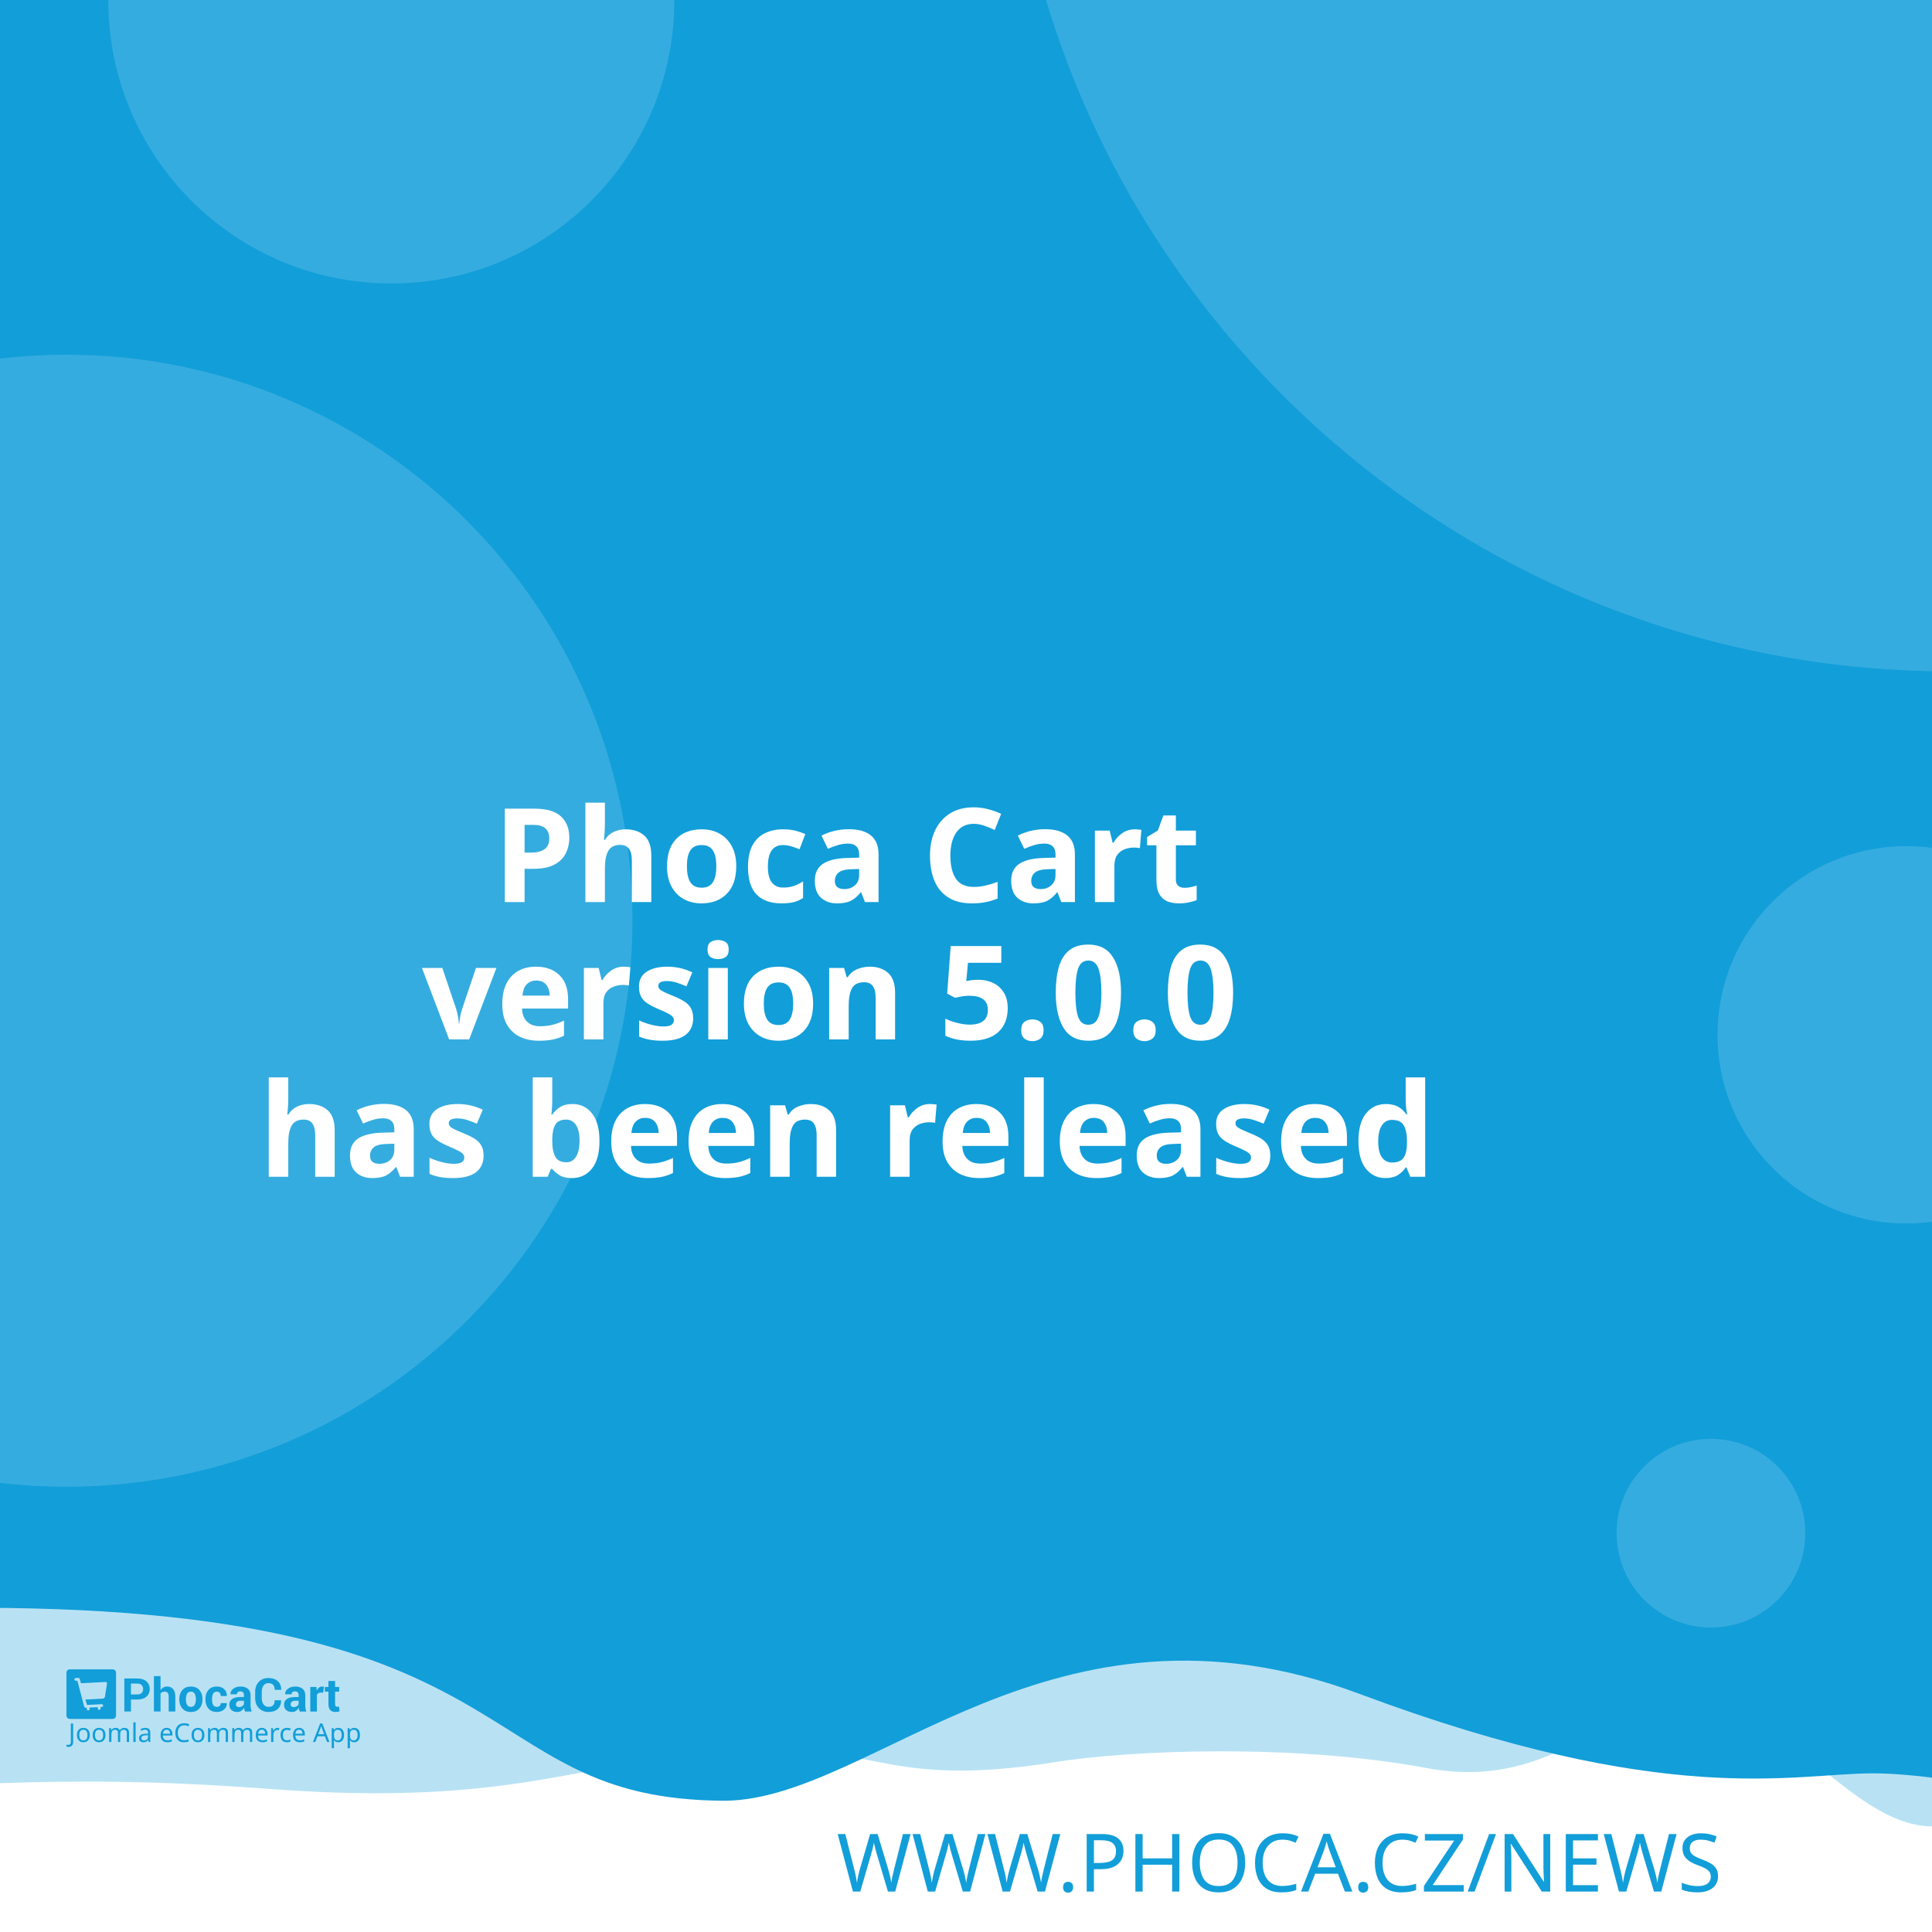
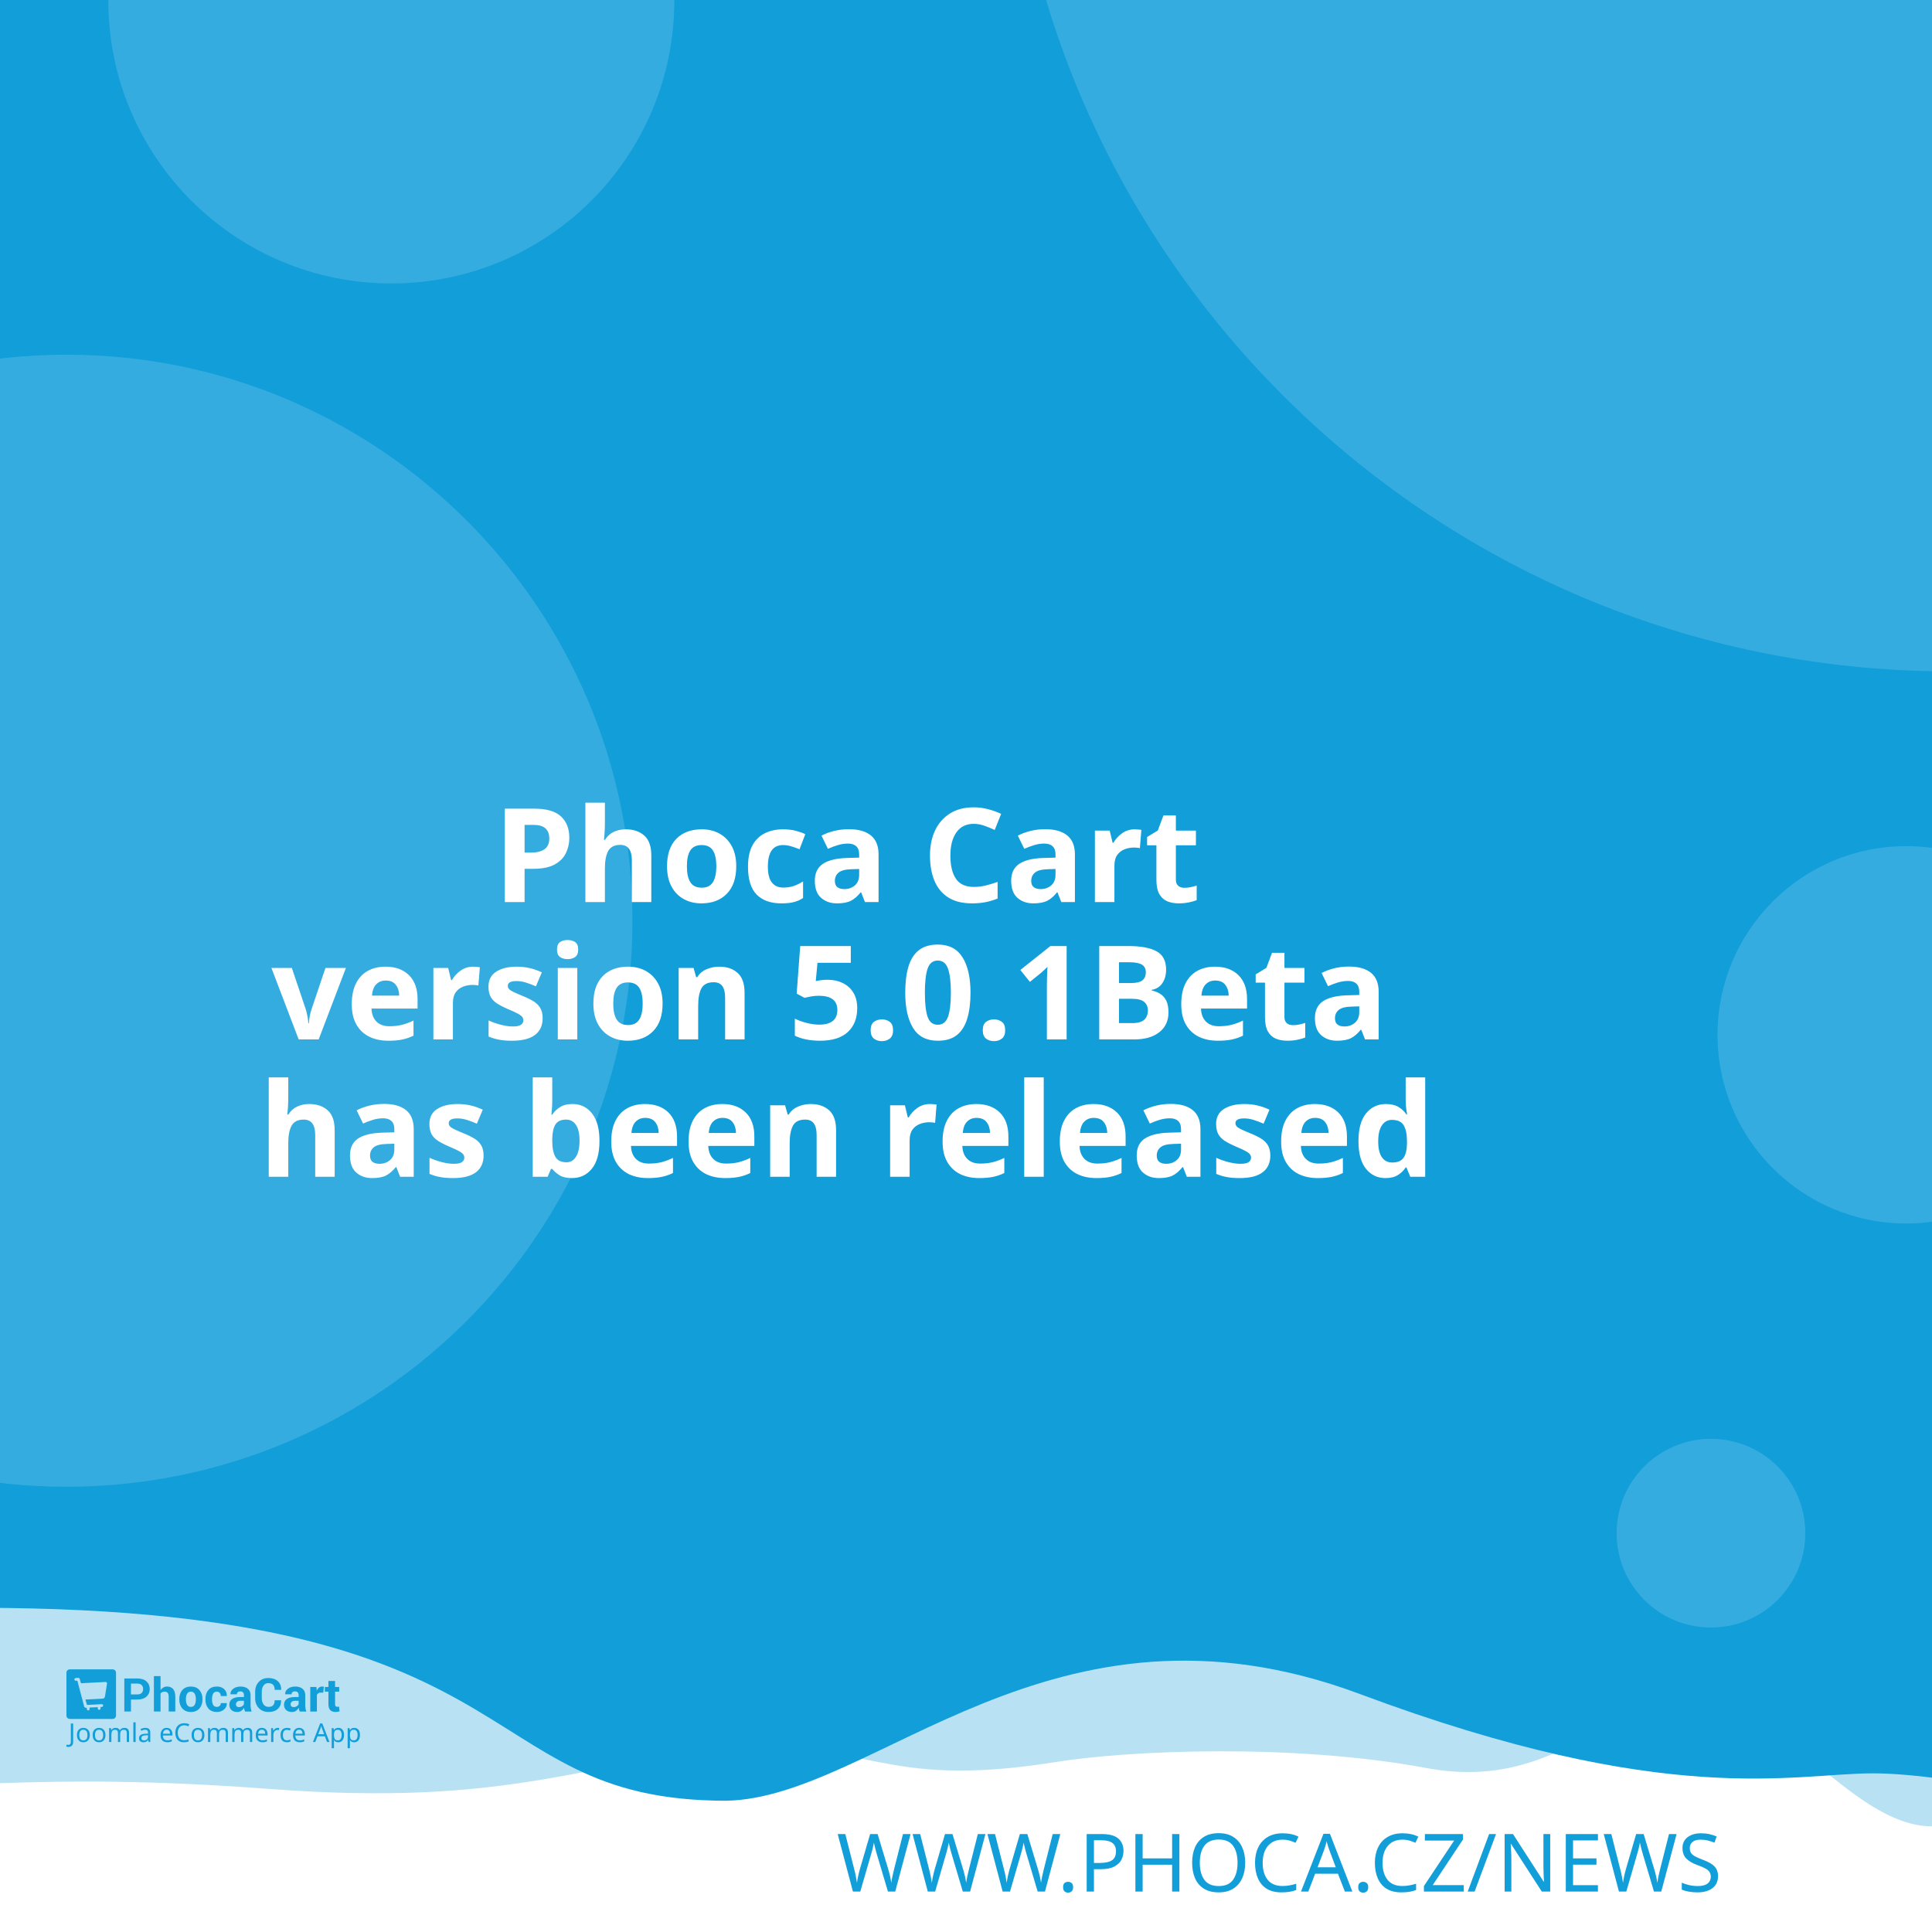
<svg xmlns="http://www.w3.org/2000/svg" width="512" height="512" viewBox="0 0 512 512" version="1.1" id="svg5">
  <defs id="defs2" />
  <g id="layer1">
    <path d="m -288.549,96.962 a 6.384,6.384 0 0 0 -6.384,6.384 v 81.087 a 6.384,6.384 0 0 0 6.384,6.384 h 81.083 a 6.384,6.384 0 0 0 6.384,-6.384 v -81.087 a 6.384,6.384 0 0 0 -6.384,-6.384 z m 16.084,16.188 c 0.591,-0.033 1.134,0.125 1.642,0.482 0.508,0.359 0.842,0.809 1.006,1.355 l 2.415,8.308 46.517,-2.44 c 0.829,-0.043 1.521,0.245 2.074,0.86 0.55,0.606 0.769,1.334 0.636,2.174 l -3.898,24.937 c -0.138,0.736 -0.57,1.497 -1.288,2.273 -0.719,0.787 -1.656,1.211 -2.797,1.272 l -32.861,1.721 3.038,10.253 27.775,-1.455 c 0.726,-0.04 1.351,0.178 1.887,0.648 0.523,0.483 0.803,1.086 0.844,1.812 0.038,0.726 -0.178,1.352 -0.648,1.887 -0.483,0.525 -1.086,0.806 -1.812,0.844 l -2.597,0.137 0.137,2.593 c 0.038,0.729 -0.178,1.356 -0.661,1.879 -0.472,0.535 -1.071,0.819 -1.8,0.856 -0.726,0.038 -1.353,-0.178 -1.879,-0.661 -0.535,-0.472 -0.814,-1.073 -0.852,-1.8 l -0.137,-2.593 -15.573,0.81 0.133,2.597 c 0.038,0.729 -0.176,1.356 -0.648,1.879 -0.483,0.535 -1.086,0.818 -1.812,0.856 -0.726,0.04 -1.352,-0.178 -1.887,-0.661 -0.525,-0.472 -0.806,-1.073 -0.844,-1.8 l -0.137,-2.597 -1.608,0.083 c -0.623,0.033 -1.193,-0.112 -1.721,-0.428 -0.515,-0.317 -0.883,-0.632 -1.11,-0.931 l -0.287,-0.507 -13.05,-49.343 -2.805,0.146 c -0.696,0.038 -1.312,-0.181 -1.858,-0.661 -0.545,-0.472 -0.835,-1.069 -0.873,-1.795 -0.038,-0.729 0.186,-1.353 0.682,-1.879 0.493,-0.535 1.083,-0.818 1.779,-0.856 z" style="fill:#ffffff;stroke-width:1;paint-order:stroke fill markers" id="path400" />
    <rect style="opacity:1;fill:#ffffff;stroke-width:5;stroke-linejoin:round;paint-order:stroke fill markers" id="rect723" width="512" height="512" x="0" y="0" />
    <path id="rect4460" style="opacity:0.3;fill:#129ed9;fill-opacity:1;stroke-width:5;stroke-linejoin:round;paint-order:stroke fill markers" d="M -256,4 H 768 v 480 c 0,0 -42.667,-10 -64,-10 -21.333,0 -42.408,10 -64,10 -21.592,0 -42.667,-10 -64,-10 -21.333,0 -42.408,10 -64,10 -21.592,0 -41.887,-34.701 -63.221,-34.701 -21.333,0 -35.645,25.795 -70.761,19.246 -35.116,-6.549 -78.862,-4.741 -98.515,-1.547 -47.289,7.533 -49.247,-6.724 -87.369,-3.311 -38.122,3.413 -56.921,15.193 -120.307,10.429 -63.387,-4.764 -84.091,0.698 -135.827,-0.116 -21.333,0 -42.408,10 -64,10 -21.592,0 -42.667,-10 -64,-10 -21.333,0 -64,10 -64,10 z" />
    <path id="rect4460-5" style="fill:#129ed9;fill-opacity:1;stroke-width:5;stroke-linejoin:round;paint-order:stroke fill markers" d="M -316,4.9999998e-7 H 708 V 480 c 0,0 -42.667,-10 -64,-10 -21.333,0 -42.408,10 -64,10 -21.592,0 -62.256,-10.048 -83.59,-10.048 -21.333,0 -54.449,9.448 -136.059,-21.03 -81.61,-30.478 -128.583,27.669 -167.971,28.291 -70.795,-0.042 -47.303,-54.288 -212.561,-50.983 C -185.439,429.534 -38.408,480 -60,480 c -21.592,0 -42.667,-10 -64,-10 -21.333,0 -42.408,10 -64,10 -21.592,0 -42.667,-10 -64,-10 -21.333,0 -64,10 -64,10 z" />
    <text xml:space="preserve" style="font-style:normal;font-weight:normal;font-size:21.333px;line-height:1.25;font-family:sans-serif;fill:#129ed9;fill-opacity:1;stroke:none" x="484.042" y="501.277" id="text2910-3-7">
      <tspan id="tspan2908-6-5" x="484.042" y="501.277" style="font-style:normal;font-variant:normal;font-weight:300;font-stretch:normal;font-size:21.333px;font-family:Montserrat;-inkscape-font-specification:'Montserrat Light';text-align:end;text-anchor:end;fill:#129ed9;fill-opacity:1">WWW.PHOCA.CZ/NEWS</tspan>
    </text>
    <text xml:space="preserve" style="font-style:normal;font-variant:normal;font-weight:600;font-stretch:normal;font-size:34.667px;line-height:1.05;font-family:Rubik;-inkscape-font-specification:'Rubik Semi-Bold';fill:#ffffff;fill-opacity:1;stroke:none" x="256" y="165" id="text11252">
      <tspan x="256" y="165" id="tspan403" style="text-align:center;text-anchor:middle" />
      <tspan x="256" y="202.659" style="font-size:34.667px;text-align:center;text-anchor:middle" id="tspan442" />
      <tspan x="256" y="239.059" style="font-size:34.667px;text-align:center;text-anchor:middle" id="tspan444">Phoca Cart</tspan>
-       <tspan x="256" y="275.459" id="tspan1992" style="font-size:34.667px;text-align:center;text-anchor:middle">version 5.0.0
+       <tspan x="256" y="275.459" id="tspan1992" style="font-size:34.667px;text-align:center;text-anchor:middle">version 5.0.1Beta
</tspan>
      <tspan x="256" y="311.859" id="tspan2906" style="font-size:34.667px;text-align:center;text-anchor:middle">has been released</tspan>
      <tspan x="256" y="348.259" id="tspan1994" style="font-size:34.667px" />
    </text>
    <circle style="opacity:0.15;fill:#ffffff;fill-opacity:1;stroke-width:5;stroke-linejoin:round;paint-order:stroke fill markers" id="path8376" cx="516.67" cy="-72.081" r="250" />
    <circle style="opacity:0.15;fill:#ffffff;fill-opacity:1;stroke-width:5;stroke-linejoin:round;paint-order:stroke fill markers" id="path8376-9" cx="17.604" cy="244" r="150" />
    <circle style="opacity:0.15;fill:#ffffff;fill-opacity:1;stroke-width:5;stroke-linejoin:round;paint-order:stroke fill markers" id="path8376-6" cx="103.704" cy="0.117" r="75" />
    <circle style="opacity:0.15;fill:#ffffff;fill-opacity:1;stroke-width:5;stroke-linejoin:round;paint-order:stroke fill markers" id="path8376-6-2" cx="505.168" cy="274.238" r="50" />
    <g id="g8950" transform="matrix(0.298069,0,0,0.298069,107.3348,335.2596)" style="fill:#129ed9;fill-opacity:1;stroke-width:3.355">
      <g id="g895" transform="translate(-301.0409,359.4151)" style="fill:#129ed9;fill-opacity:1;stroke-width:3.355">
        <g transform="matrix(1.3333,0,0,-1.3333,-75.59,850.15)" fill="#ffffff" image-rendering="optimizeQuality" id="g280" style="clip-rule:evenodd;fill:#129ed9;fill-opacity:1;stroke-width:8.934;shape-rendering:geometricPrecision">
          <path d="m 99.728,617.49 v -7.994 h -4.423 v 22.031 h 8.784 c 2.532,0 4.527,-0.646 5.979,-1.937 1.452,-1.291 2.181,-2.99 2.181,-5.097 0,-2.107 -0.729,-3.801 -2.181,-5.082 -1.452,-1.281 -3.446,-1.921 -5.979,-1.921 z m 0,3.408 h 4.361 c 1.23,0 2.165,0.336 2.801,1.002 0.635,0.671 0.951,1.523 0.951,2.561 0,1.059 -0.315,1.932 -0.946,2.623 -0.63,0.687 -1.566,1.033 -2.806,1.033 H 99.728 Z" id="path262" style="fill:#129ed9;fill-opacity:1;stroke-width:3.355" />
          <path d="m 119.45,623.79 c 0.517,0.749 1.147,1.327 1.891,1.746 0.749,0.418 1.576,0.63 2.485,0.63 1.705,0 3.043,-0.568 4.02,-1.704 0.971,-1.131 1.457,-2.887 1.457,-5.252 v -9.714 h -4.418 v 9.76 c 0,1.276 -0.227,2.174 -0.677,2.706 -0.445,0.532 -1.116,0.795 -2.005,0.795 -0.605,0 -1.137,-0.108 -1.602,-0.325 -0.465,-0.217 -0.847,-0.522 -1.152,-0.919 v -12.017 h -4.418 v 23.611 h 4.418 z" id="path264" style="fill:#129ed9;fill-opacity:1;stroke-width:3.355" />
          <path d="m 131.96,617.83 c 0,2.438 0.682,4.436 2.046,5.996 1.359,1.554 3.25,2.334 5.663,2.334 2.418,0 4.315,-0.774 5.689,-2.329 1.375,-1.549 2.062,-3.553 2.062,-6.001 v -0.32 c 0,-2.458 -0.687,-4.462 -2.051,-6.011 -1.369,-1.544 -3.261,-2.319 -5.674,-2.319 -2.418,0 -4.315,0.775 -5.684,2.319 -1.364,1.549 -2.051,3.553 -2.051,6.011 z m 4.408,-0.31 c 0,-1.487 0.264,-2.68 0.785,-3.584 0.527,-0.899 1.375,-1.348 2.542,-1.348 1.142,0 1.979,0.454 2.506,1.358 0.532,0.904 0.796,2.097 0.796,3.574 v 0.315 c 0,1.446 -0.269,2.629 -0.801,3.542 -0.537,0.914 -1.38,1.374 -2.527,1.374 -1.142,0 -1.979,-0.46 -2.506,-1.379 -0.532,-0.919 -0.796,-2.102 -0.796,-3.537 z" id="path266" style="fill:#129ed9;fill-opacity:1;stroke-width:3.355" />
          <path d="m 157.01,612.59 c 0.79,0 1.421,0.227 1.891,0.682 0.475,0.454 0.713,1.064 0.713,1.828 h 4.015 l 0.041,-0.093 c 0.041,-1.653 -0.579,-3.037 -1.871,-4.152 -1.287,-1.116 -2.883,-1.673 -4.79,-1.673 -2.439,0 -4.325,0.769 -5.648,2.314 -1.318,1.544 -1.979,3.522 -1.979,5.944 v 0.449 c 0,2.412 0.656,4.395 1.974,5.944 1.317,1.554 3.198,2.329 5.638,2.329 2.02,0 3.648,-0.573 4.883,-1.725 1.235,-1.151 1.835,-2.664 1.793,-4.539 l -0.031,-0.088 h -4.026 c 0,0.842 -0.233,1.544 -0.698,2.107 -0.46,0.558 -1.101,0.837 -1.922,0.837 -1.168,0 -1.995,-0.454 -2.475,-1.358 -0.476,-0.904 -0.718,-2.071 -0.718,-3.496 v -0.454 c 0,-1.456 0.243,-2.628 0.718,-3.522 0.48,-0.888 1.312,-1.332 2.491,-1.332" id="path268" style="fill:#129ed9;fill-opacity:1;stroke-width:3.355" />
          <path d="m 175.8,609.49 c -0.165,0.372 -0.305,0.764 -0.419,1.183 -0.119,0.413 -0.202,0.837 -0.248,1.27 -0.455,-0.8 -1.054,-1.456 -1.798,-1.978 -0.739,-0.521 -1.628,-0.785 -2.656,-0.785 -1.715,0 -3.038,0.439 -3.963,1.322 -0.93,0.883 -1.395,2.086 -1.395,3.604 0,1.606 0.62,2.845 1.855,3.729 1.235,0.883 3.038,1.322 5.41,1.322 h 2.47 v 1.301 c 0,0.785 -0.207,1.394 -0.62,1.828 -0.413,0.434 -1.023,0.651 -1.834,0.651 -0.713,0 -1.266,-0.175 -1.653,-0.522 -0.393,-0.346 -0.584,-0.826 -0.584,-1.446 l -4.268,0.016 -0.016,0.093 c -0.072,1.379 0.527,2.572 1.798,3.579 1.271,1.002 2.946,1.503 5.013,1.503 1.958,0 3.545,-0.496 4.769,-1.492 1.22,-0.992 1.829,-2.406 1.829,-4.24 v -6.76 c 0,-0.769 0.062,-1.492 0.176,-2.164 0.119,-0.676 0.299,-1.348 0.553,-2.014 z m -4.046,2.943 c 0.78,0 1.468,0.191 2.077,0.574 0.605,0.382 1.013,0.826 1.225,1.332 v 2.308 h -2.47 c -0.935,0 -1.648,-0.232 -2.134,-0.702 -0.481,-0.47 -0.724,-1.033 -0.724,-1.699 0,-0.542 0.181,-0.981 0.542,-1.312 0.367,-0.336 0.858,-0.501 1.483,-0.501" id="path270" style="fill:#129ed9;fill-opacity:1;stroke-width:3.355" />
          <path d="m 199.84,617.01 0.031,-0.088 c 0.041,-2.37 -0.682,-4.25 -2.17,-5.645 -1.488,-1.394 -3.555,-2.091 -6.201,-2.091 -2.656,0 -4.811,0.852 -6.464,2.556 -1.653,1.704 -2.486,3.894 -2.486,6.579 v 4.369 c 0,2.67 0.812,4.86 2.424,6.574 1.617,1.715 3.715,2.572 6.299,2.572 2.723,0 4.852,-0.697 6.386,-2.097 1.535,-1.399 2.284,-3.305 2.243,-5.717 l -0.031,-0.088 h -4.299 c 0,1.451 -0.346,2.561 -1.044,3.336 -0.698,0.769 -1.783,1.157 -3.255,1.157 -1.323,0 -2.372,-0.537 -3.147,-1.606 -0.78,-1.074 -1.168,-2.438 -1.168,-4.1 v -4.39 c 0,-1.683 0.408,-3.057 1.225,-4.131 0.822,-1.069 1.922,-1.606 3.317,-1.606 1.38,0 2.403,0.372 3.064,1.11 0.661,0.744 0.992,1.844 0.992,3.305 z" id="path272" style="fill:#129ed9;fill-opacity:1;stroke-width:3.355" />
          <path d="m 212.27,609.49 c -0.165,0.372 -0.305,0.764 -0.419,1.183 -0.119,0.413 -0.202,0.837 -0.248,1.27 -0.455,-0.8 -1.054,-1.456 -1.798,-1.978 -0.739,-0.521 -1.628,-0.785 -2.656,-0.785 -1.716,0 -3.038,0.439 -3.963,1.322 -0.93,0.883 -1.395,2.086 -1.395,3.604 0,1.606 0.62,2.845 1.855,3.729 1.235,0.883 3.039,1.322 5.41,1.322 h 2.47 v 1.301 c 0,0.785 -0.207,1.394 -0.62,1.828 -0.413,0.434 -1.023,0.651 -1.834,0.651 -0.713,0 -1.266,-0.175 -1.654,-0.522 -0.393,-0.346 -0.584,-0.826 -0.584,-1.446 l -4.268,0.016 -0.016,0.093 c -0.072,1.379 0.527,2.572 1.798,3.579 1.271,1.002 2.945,1.503 5.013,1.503 1.958,0 3.545,-0.496 4.769,-1.492 1.22,-0.992 1.829,-2.406 1.829,-4.24 v -6.76 c 0,-0.769 0.062,-1.492 0.176,-2.164 0.119,-0.676 0.3,-1.348 0.553,-2.014 z m -4.046,2.943 c 0.78,0 1.468,0.191 2.077,0.574 0.605,0.382 1.013,0.826 1.224,1.332 v 2.308 h -2.47 c -0.935,0 -1.649,-0.232 -2.134,-0.702 -0.481,-0.47 -0.723,-1.033 -0.723,-1.699 0,-0.542 0.181,-0.981 0.542,-1.312 0.367,-0.336 0.858,-0.501 1.483,-0.501" id="path274" style="fill:#129ed9;fill-opacity:1;stroke-width:3.355" />
          <path d="m 227.92,622.06 -1.617,0.046 c -0.656,0 -1.199,-0.134 -1.623,-0.408 -0.423,-0.274 -0.744,-0.656 -0.966,-1.152 v -11.052 h -4.408 v 16.36 h 4.103 l 0.196,-2.422 c 0.382,0.857 0.883,1.528 1.494,2.009 0.61,0.48 1.312,0.723 2.108,0.723 0.223,0 0.429,-0.015 0.615,-0.052 0.186,-0.036 0.377,-0.077 0.568,-0.129 z" id="path276" style="fill:#129ed9;fill-opacity:1;stroke-width:3.355" />
          <path d="m 235.83,629.86 v -4.007 h 2.754 v -3.099 H 235.83 v -8.33 c 0,-0.635 0.129,-1.09 0.393,-1.363 0.263,-0.274 0.615,-0.408 1.059,-0.408 0.232,0 0.434,0.01 0.599,0.036 0.166,0.026 0.362,0.072 0.579,0.129 l 0.383,-3.181 c -0.445,-0.155 -0.878,-0.268 -1.302,-0.341 -0.424,-0.078 -0.884,-0.114 -1.38,-0.114 -1.524,0 -2.697,0.418 -3.519,1.255 -0.822,0.837 -1.235,2.159 -1.235,3.977 v 8.34 h -2.392 v 3.099 h 2.392 v 4.007 z" id="path278" style="fill:#129ed9;fill-opacity:1;stroke-width:3.355" />
        </g>
        <g fill="#ffffff" fill-rule="evenodd" image-rendering="optimizeQuality" stroke-width="1.934" aria-label="Joomla eCommerce App" id="g318" style="clip-rule:evenodd;fill:#129ed9;fill-opacity:1;shape-rendering:geometricPrecision">
          <path d="M 1.704,69 Q 1.151,69 0.736,68.908 0.321,68.839 -0.002,68.7 v -1.752 q 0.369,0.092 0.784,0.161 0.415,0.069 0.876,0.069 0.576,0 1.083,-0.231 0.53,-0.231 0.853,-0.807 0.323,-0.576 0.323,-1.614 v -16.368 h 2.075 v 16.206 q 0,2.374 -1.176,3.504 -1.176,1.13 -3.112,1.13 z" id="path282" style="fill:#129ed9;fill-opacity:1;stroke-width:1.934" />
          <path d="m 20.792,58.419 q 0,3.066 -1.568,4.749 -1.545,1.683 -4.196,1.683 -1.637,0 -2.928,-0.738 -1.268,-0.761 -2.006,-2.19 -0.738,-1.452 -0.738,-3.504 0,-3.066 1.545,-4.726 1.545,-1.66 4.196,-1.66 1.683,0 2.951,0.761 1.291,0.738 2.006,2.167 0.738,1.406 0.738,3.458 z m -9.336,0 q 0,2.19 0.853,3.481 0.876,1.268 2.766,1.268 1.867,0 2.743,-1.268 0.876,-1.291 0.876,-3.481 0,-2.19 -0.876,-3.435 -0.876,-1.245 -2.766,-1.245 -1.89,0 -2.743,1.245 -0.853,1.245 -0.853,3.435 z" id="path284" style="fill:#129ed9;fill-opacity:1;stroke-width:1.934" />
          <path d="m 34.739,58.419 q 0,3.066 -1.568,4.749 -1.545,1.683 -4.196,1.683 -1.637,0 -2.928,-0.738 -1.268,-0.761 -2.006,-2.19 -0.738,-1.452 -0.738,-3.504 0,-3.066 1.545,-4.726 1.545,-1.66 4.196,-1.66 1.683,0 2.951,0.761 1.291,0.738 2.006,2.167 0.738,1.406 0.738,3.458 z m -9.336,0 q 0,2.19 0.853,3.481 0.876,1.268 2.766,1.268 1.867,0 2.743,-1.268 0.876,-1.291 0.876,-3.481 0,-2.19 -0.876,-3.435 -0.876,-1.245 -2.766,-1.245 -1.89,0 -2.743,1.245 -0.853,1.245 -0.853,3.435 z" id="path286" style="fill:#129ed9;fill-opacity:1;stroke-width:1.934" />
          <path d="m 51.499,52.033 q 2.098,0 3.135,1.083 1.037,1.06 1.037,3.458 V 64.62 H 53.666 v -7.953 q 0,-2.928 -2.513,-2.928 -1.798,0 -2.582,1.037 -0.761,1.037 -0.761,3.02 V 64.62 h -2.006 v -7.953 q 0,-2.928 -2.536,-2.928 -1.867,0 -2.582,1.153 -0.715,1.153 -0.715,3.32 v 6.409 h -2.029 v -12.356 h 1.637 l 0.3,1.683 h 0.115 q 0.576,-0.968 1.545,-1.429 0.991,-0.484 2.098,-0.484 2.905,0 3.781,2.075 h 0.115 q 0.622,-1.06 1.683,-1.568 1.083,-0.507 2.282,-0.507 z" id="path288" style="fill:#129ed9;fill-opacity:1;stroke-width:1.934" />
          <path d="M 61.527,64.62 H 59.498 V 47.1 h 2.029 z" id="path290" style="fill:#129ed9;fill-opacity:1;stroke-width:1.934" />
          <path d="m 70.126,52.056 q 2.259,0 3.343,0.991 1.083,0.991 1.083,3.158 v 8.414 h -1.475 l -0.392,-1.752 h -0.092 q -0.807,1.014 -1.706,1.498 -0.876,0.484 -2.444,0.484 -1.683,0 -2.789,-0.876 -1.107,-0.899 -1.107,-2.789 0,-1.844 1.452,-2.836 1.452,-1.014 4.472,-1.107 l 2.098,-0.069 v -0.738 q 0,-1.545 -0.669,-2.144 -0.669,-0.599 -1.89,-0.599 -0.968,0 -1.844,0.3 -0.876,0.277 -1.637,0.645 l -0.622,-1.522 q 0.807,-0.438 1.913,-0.738 1.107,-0.323 2.305,-0.323 z m 0.599,6.593 q -2.305,0.092 -3.204,0.738 -0.876,0.645 -0.876,1.821 0,1.037 0.622,1.522 0.645,0.484 1.637,0.484 1.568,0 2.605,-0.853 1.037,-0.876 1.037,-2.674 v -1.107 z" id="path292" style="fill:#129ed9;fill-opacity:1;stroke-width:1.934" />
          <path d="m 89.144,52.033 q 1.591,0 2.72,0.692 1.153,0.692 1.752,1.96 0.622,1.245 0.622,2.928 v 1.222 h -8.46 q 0.046,2.098 1.06,3.204 1.037,1.083 2.882,1.083 1.176,0 2.075,-0.207 0.922,-0.231 1.89,-0.645 v 1.775 q -0.945,0.415 -1.867,0.599 -0.922,0.207 -2.19,0.207 -1.752,0 -3.112,-0.715 -1.337,-0.715 -2.098,-2.121 -0.738,-1.429 -0.738,-3.481 0,-2.029 0.669,-3.481 0.692,-1.452 1.913,-2.236 1.245,-0.784 2.882,-0.784 z m -0.023,1.66 q -1.452,0 -2.305,0.945 -0.83,0.922 -0.991,2.582 h 6.293 q -0.023,-1.568 -0.738,-2.536 -0.715,-0.991 -2.259,-0.991 z" id="path294" style="fill:#129ed9;fill-opacity:1;stroke-width:1.934" />
          <path d="m 104.71,49.751 q -2.651,0 -4.173,1.775 -1.522,1.775 -1.522,4.864 0,3.066 1.406,4.864 1.429,1.775 4.265,1.775 1.083,0 2.052,-0.184 0.968,-0.184 1.89,-0.461 v 1.798 q -0.922,0.346 -1.913,0.507 -0.968,0.161 -2.328,0.161 -2.513,0 -4.196,-1.037 -1.683,-1.037 -2.536,-2.951 -0.83,-1.913 -0.83,-4.495 0,-2.49 0.899,-4.38 0.922,-1.913 2.697,-2.974 1.775,-1.083 4.311,-1.083 2.605,0 4.541,0.968 l -0.83,1.752 q -0.761,-0.346 -1.706,-0.622 -0.922,-0.277 -2.029,-0.277 z" id="path296" style="fill:#129ed9;fill-opacity:1;stroke-width:1.934" />
          <path d="m 122.69,58.419 q 0,3.066 -1.568,4.749 -1.545,1.683 -4.196,1.683 -1.637,0 -2.928,-0.738 -1.268,-0.761 -2.006,-2.19 -0.738,-1.452 -0.738,-3.504 0,-3.066 1.545,-4.726 1.545,-1.66 4.196,-1.66 1.683,0 2.951,0.761 1.291,0.738 2.006,2.167 0.738,1.406 0.738,3.458 z m -9.336,0 q 0,2.19 0.853,3.481 0.876,1.268 2.766,1.268 1.867,0 2.743,-1.268 0.876,-1.291 0.876,-3.481 0,-2.19 -0.876,-3.435 -0.876,-1.245 -2.766,-1.245 -1.89,0 -2.743,1.245 -0.853,1.245 -0.853,3.435 z" id="path298" style="fill:#129ed9;fill-opacity:1;stroke-width:1.934" />
          <path d="m 139.45,52.033 q 2.098,0 3.135,1.083 1.037,1.06 1.037,3.458 V 64.62 h -2.006 v -7.953 q 0,-2.928 -2.513,-2.928 -1.798,0 -2.582,1.037 -0.761,1.037 -0.761,3.02 V 64.62 h -2.006 v -7.953 q 0,-2.928 -2.536,-2.928 -1.867,0 -2.582,1.153 -0.715,1.153 -0.715,3.32 v 6.409 h -2.029 v -12.356 h 1.637 l 0.3,1.683 h 0.115 q 0.576,-0.968 1.545,-1.429 0.991,-0.484 2.098,-0.484 2.905,0 3.781,2.075 h 0.115 q 0.622,-1.06 1.683,-1.568 1.083,-0.507 2.282,-0.507 z" id="path300" style="fill:#129ed9;fill-opacity:1;stroke-width:1.934" />
          <path d="m 161,52.033 q 2.098,0 3.135,1.083 1.037,1.06 1.037,3.458 V 64.62 h -2.006 v -7.953 q 0,-2.928 -2.513,-2.928 -1.798,0 -2.582,1.037 -0.761,1.037 -0.761,3.02 V 64.62 h -2.006 v -7.953 q 0,-2.928 -2.536,-2.928 -1.867,0 -2.582,1.153 -0.715,1.153 -0.715,3.32 v 6.409 h -2.029 v -12.356 h 1.637 l 0.3,1.683 h 0.115 q 0.576,-0.968 1.545,-1.429 0.991,-0.484 2.098,-0.484 2.905,0 3.781,2.075 h 0.115 q 0.622,-1.06 1.683,-1.568 1.083,-0.507 2.282,-0.507 z" id="path302" style="fill:#129ed9;fill-opacity:1;stroke-width:1.934" />
          <path d="m 173.77,52.033 q 1.591,0 2.72,0.692 1.153,0.692 1.752,1.96 0.622,1.245 0.622,2.928 v 1.222 h -8.46 q 0.046,2.098 1.06,3.204 1.037,1.083 2.882,1.083 1.176,0 2.075,-0.207 0.922,-0.231 1.89,-0.645 v 1.775 q -0.945,0.415 -1.867,0.599 -0.922,0.207 -2.19,0.207 -1.752,0 -3.112,-0.715 -1.337,-0.715 -2.098,-2.121 -0.738,-1.429 -0.738,-3.481 0,-2.029 0.669,-3.481 0.692,-1.452 1.913,-2.236 1.245,-0.784 2.882,-0.784 z m -0.023,1.66 q -1.452,0 -2.305,0.945 -0.83,0.922 -0.991,2.582 h 6.293 q -0.023,-1.568 -0.738,-2.536 -0.715,-0.991 -2.259,-0.991 z" id="path304" style="fill:#129ed9;fill-opacity:1;stroke-width:1.934" />
          <path d="m 187.76,52.033 q 0.346,0 0.738,0.046 0.415,0.023 0.715,0.092 l -0.254,1.867 q -0.3,-0.069 -0.669,-0.115 -0.346,-0.046 -0.669,-0.046 -0.945,0 -1.775,0.53 -0.83,0.507 -1.337,1.452 -0.484,0.922 -0.484,2.167 v 6.593 h -2.029 v -12.356 h 1.66 l 0.231,2.259 h 0.092 q 0.599,-1.014 1.545,-1.752 0.945,-0.738 2.236,-0.738 z" id="path306" style="fill:#129ed9;fill-opacity:1;stroke-width:1.934" />
          <path d="m 196.02,64.851 q -1.637,0 -2.928,-0.669 -1.268,-0.669 -2.006,-2.075 -0.715,-1.406 -0.715,-3.596 0,-2.282 0.761,-3.712 0.761,-1.429 2.052,-2.098 1.314,-0.669 2.974,-0.669 0.945,0 1.821,0.207 0.876,0.184 1.429,0.461 l -0.622,1.683 q -0.553,-0.207 -1.291,-0.392 -0.738,-0.184 -1.383,-0.184 -3.642,0 -3.642,4.68 0,2.236 0.876,3.435 0.899,1.176 2.651,1.176 1.014,0 1.775,-0.207 0.784,-0.207 1.429,-0.507 v 1.798 q -0.622,0.323 -1.383,0.484 -0.738,0.184 -1.798,0.184 z" id="path308" style="fill:#129ed9;fill-opacity:1;stroke-width:1.934" />
          <path d="m 206.9,52.033 q 1.591,0 2.72,0.692 1.153,0.692 1.752,1.96 0.622,1.245 0.622,2.928 v 1.222 h -8.46 q 0.046,2.098 1.06,3.204 1.037,1.083 2.882,1.083 1.176,0 2.075,-0.207 0.922,-0.231 1.89,-0.645 v 1.775 q -0.945,0.415 -1.867,0.599 -0.922,0.207 -2.19,0.207 -1.752,0 -3.112,-0.715 -1.337,-0.715 -2.098,-2.121 -0.738,-1.429 -0.738,-3.481 0,-2.029 0.669,-3.481 0.692,-1.452 1.913,-2.236 1.245,-0.784 2.882,-0.784 z m -0.023,1.66 q -1.452,0 -2.305,0.945 -0.83,0.922 -0.991,2.582 h 6.293 q -0.023,-1.568 -0.738,-2.536 -0.715,-0.991 -2.259,-0.991 z" id="path310" style="fill:#129ed9;fill-opacity:1;stroke-width:1.934" />
          <path d="m 231.73,64.62 -1.983,-5.095 h -6.524 l -1.96,5.095 h -2.098 l 6.432,-16.529 h 1.867 l 6.409,16.529 z m -4.449,-11.918 q -0.069,-0.184 -0.231,-0.669 -0.161,-0.484 -0.323,-0.991 -0.138,-0.53 -0.231,-0.807 -0.161,0.715 -0.369,1.406 -0.207,0.669 -0.346,1.06 l -1.867,4.979 h 5.21 z" id="path312" style="fill:#129ed9;fill-opacity:1;stroke-width:1.934" />
          <path d="m 241.73,52.033 q 2.282,0 3.665,1.591 1.406,1.591 1.406,4.795 0,3.158 -1.406,4.795 -1.383,1.637 -3.688,1.637 -1.429,0 -2.374,-0.53 -0.922,-0.553 -1.452,-1.268 h -0.138 q 0.046,0.392 0.092,0.991 0.046,0.599 0.046,1.037 v 5.072 h -2.029 v -17.889 h 1.66 l 0.277,1.683 h 0.092 q 0.553,-0.807 1.452,-1.36 0.899,-0.553 2.397,-0.553 z m -0.369,1.706 q -1.89,0 -2.674,1.06 -0.761,1.06 -0.807,3.227 v 0.392 q 0,2.282 0.738,3.527 0.761,1.222 2.789,1.222 1.13,0 1.844,-0.622 0.738,-0.622 1.083,-1.683 0.369,-1.083 0.369,-2.467 0,-2.121 -0.83,-3.389 -0.807,-1.268 -2.513,-1.268 z" id="path314" style="fill:#129ed9;fill-opacity:1;stroke-width:1.934" />
          <path d="m 255.91,52.033 q 2.282,0 3.665,1.591 1.406,1.591 1.406,4.795 0,3.158 -1.406,4.795 -1.383,1.637 -3.688,1.637 -1.429,0 -2.374,-0.53 -0.922,-0.553 -1.452,-1.268 h -0.138 q 0.046,0.392 0.092,0.991 0.046,0.599 0.046,1.037 v 5.072 h -2.029 v -17.889 h 1.66 l 0.277,1.683 h 0.092 q 0.553,-0.807 1.452,-1.36 0.899,-0.553 2.397,-0.553 z m -0.369,1.706 q -1.89,0 -2.674,1.06 -0.761,1.06 -0.807,3.227 v 0.392 q 0,2.282 0.738,3.527 0.761,1.222 2.789,1.222 1.13,0 1.844,-0.622 0.738,-0.622 1.083,-1.683 0.369,-1.083 0.369,-2.467 0,-2.121 -0.83,-3.389 -0.807,-1.268 -2.513,-1.268 z" id="path316" style="fill:#129ed9;fill-opacity:1;stroke-width:1.934" />
        </g>
        <path d="M 3,0 A 3,3 0 0 0 0,3 v 38.107 a 3,3 0 0 0 3,3 h 38.105 a 3,3 0 0 0 3,-3 V 3 a 3,3 0 0 0 -3,-3 z m 7.559,7.607 c 0.278,-0.015 0.533,0.059 0.771,0.227 0.239,0.169 0.396,0.38 0.473,0.637 l 1.135,3.904 21.861,-1.147 c 0.39,-0.02 0.715,0.115 0.975,0.404 0.259,0.285 0.361,0.627 0.299,1.022 l -1.832,11.719 c -0.065,0.346 -0.268,0.703 -0.605,1.068 -0.338,0.37 -0.778,0.569 -1.315,0.598 l -15.443,0.809 1.428,4.818 13.053,-0.684 c 0.341,-0.019 0.635,0.084 0.887,0.305 0.246,0.227 0.378,0.51 0.396,0.852 0.018,0.341 -0.084,0.635 -0.305,0.887 -0.227,0.247 -0.51,0.379 -0.852,0.396 l -1.221,0.064 0.064,1.219 c 0.018,0.343 -0.084,0.637 -0.311,0.883 -0.222,0.252 -0.503,0.385 -0.846,0.402 -0.341,0.018 -0.636,-0.084 -0.883,-0.311 -0.252,-0.222 -0.383,-0.504 -0.4,-0.846 l -0.064,-1.219 -7.318,0.381 0.062,1.221 c 0.018,0.343 -0.083,0.637 -0.305,0.883 -0.227,0.252 -0.51,0.384 -0.852,0.402 -0.341,0.019 -0.635,-0.084 -0.887,-0.311 -0.247,-0.222 -0.379,-0.504 -0.396,-0.846 l -0.064,-1.221 -0.756,0.039 c -0.293,0.015 -0.561,-0.052 -0.809,-0.201 -0.242,-0.149 -0.415,-0.297 -0.521,-0.438 l -0.135,-0.238 -6.133,-23.189 -1.318,0.068 C 8.066,10.184 7.776,10.082 7.52,9.856 7.263,9.634 7.127,9.354 7.11,9.012 7.092,8.67 7.197,8.377 7.43,8.13 7.661,7.878 7.939,7.745 8.266,7.727 Z" fill="#ffffff" style="fill:#129ed9;fill-opacity:1;stroke-width:8.934;paint-order:stroke fill markers" id="path334" />
      </g>
    </g>
    <circle style="opacity:0.15;fill:#ffffff;fill-opacity:1;stroke-width:5;stroke-linejoin:round;paint-order:stroke fill markers" id="path8376-6-2-1" cx="453.421" cy="406.309" r="25" />
  </g>
</svg>
